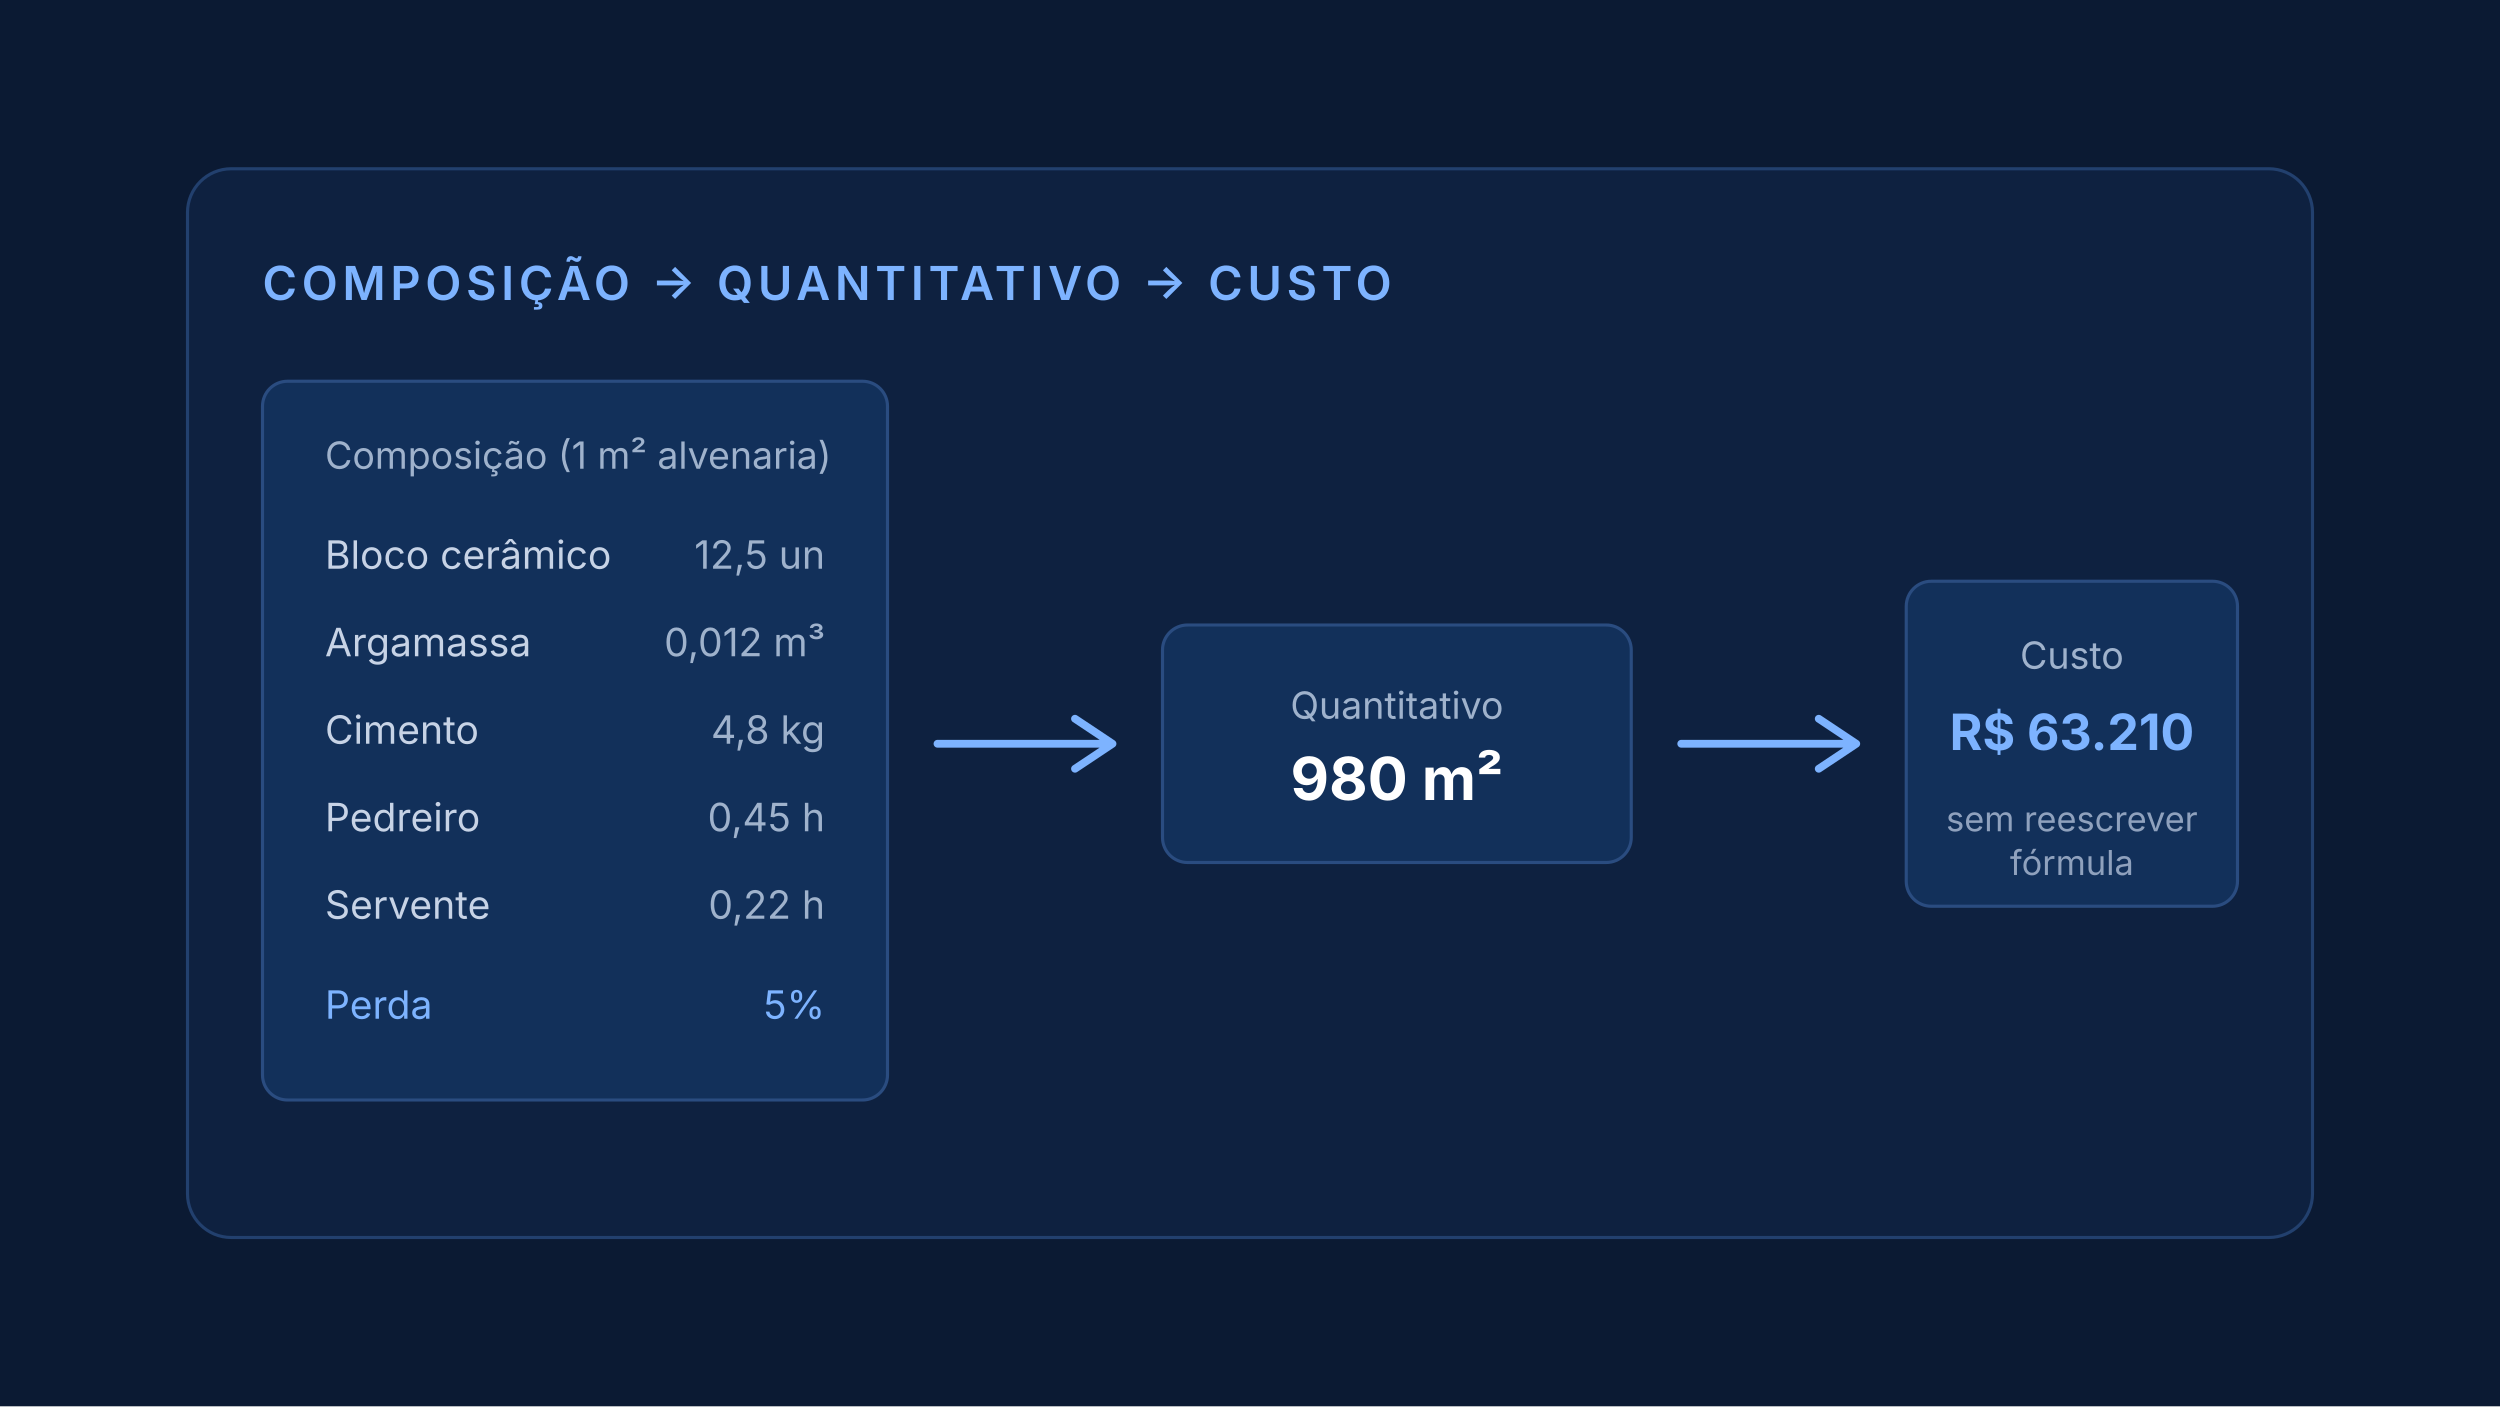
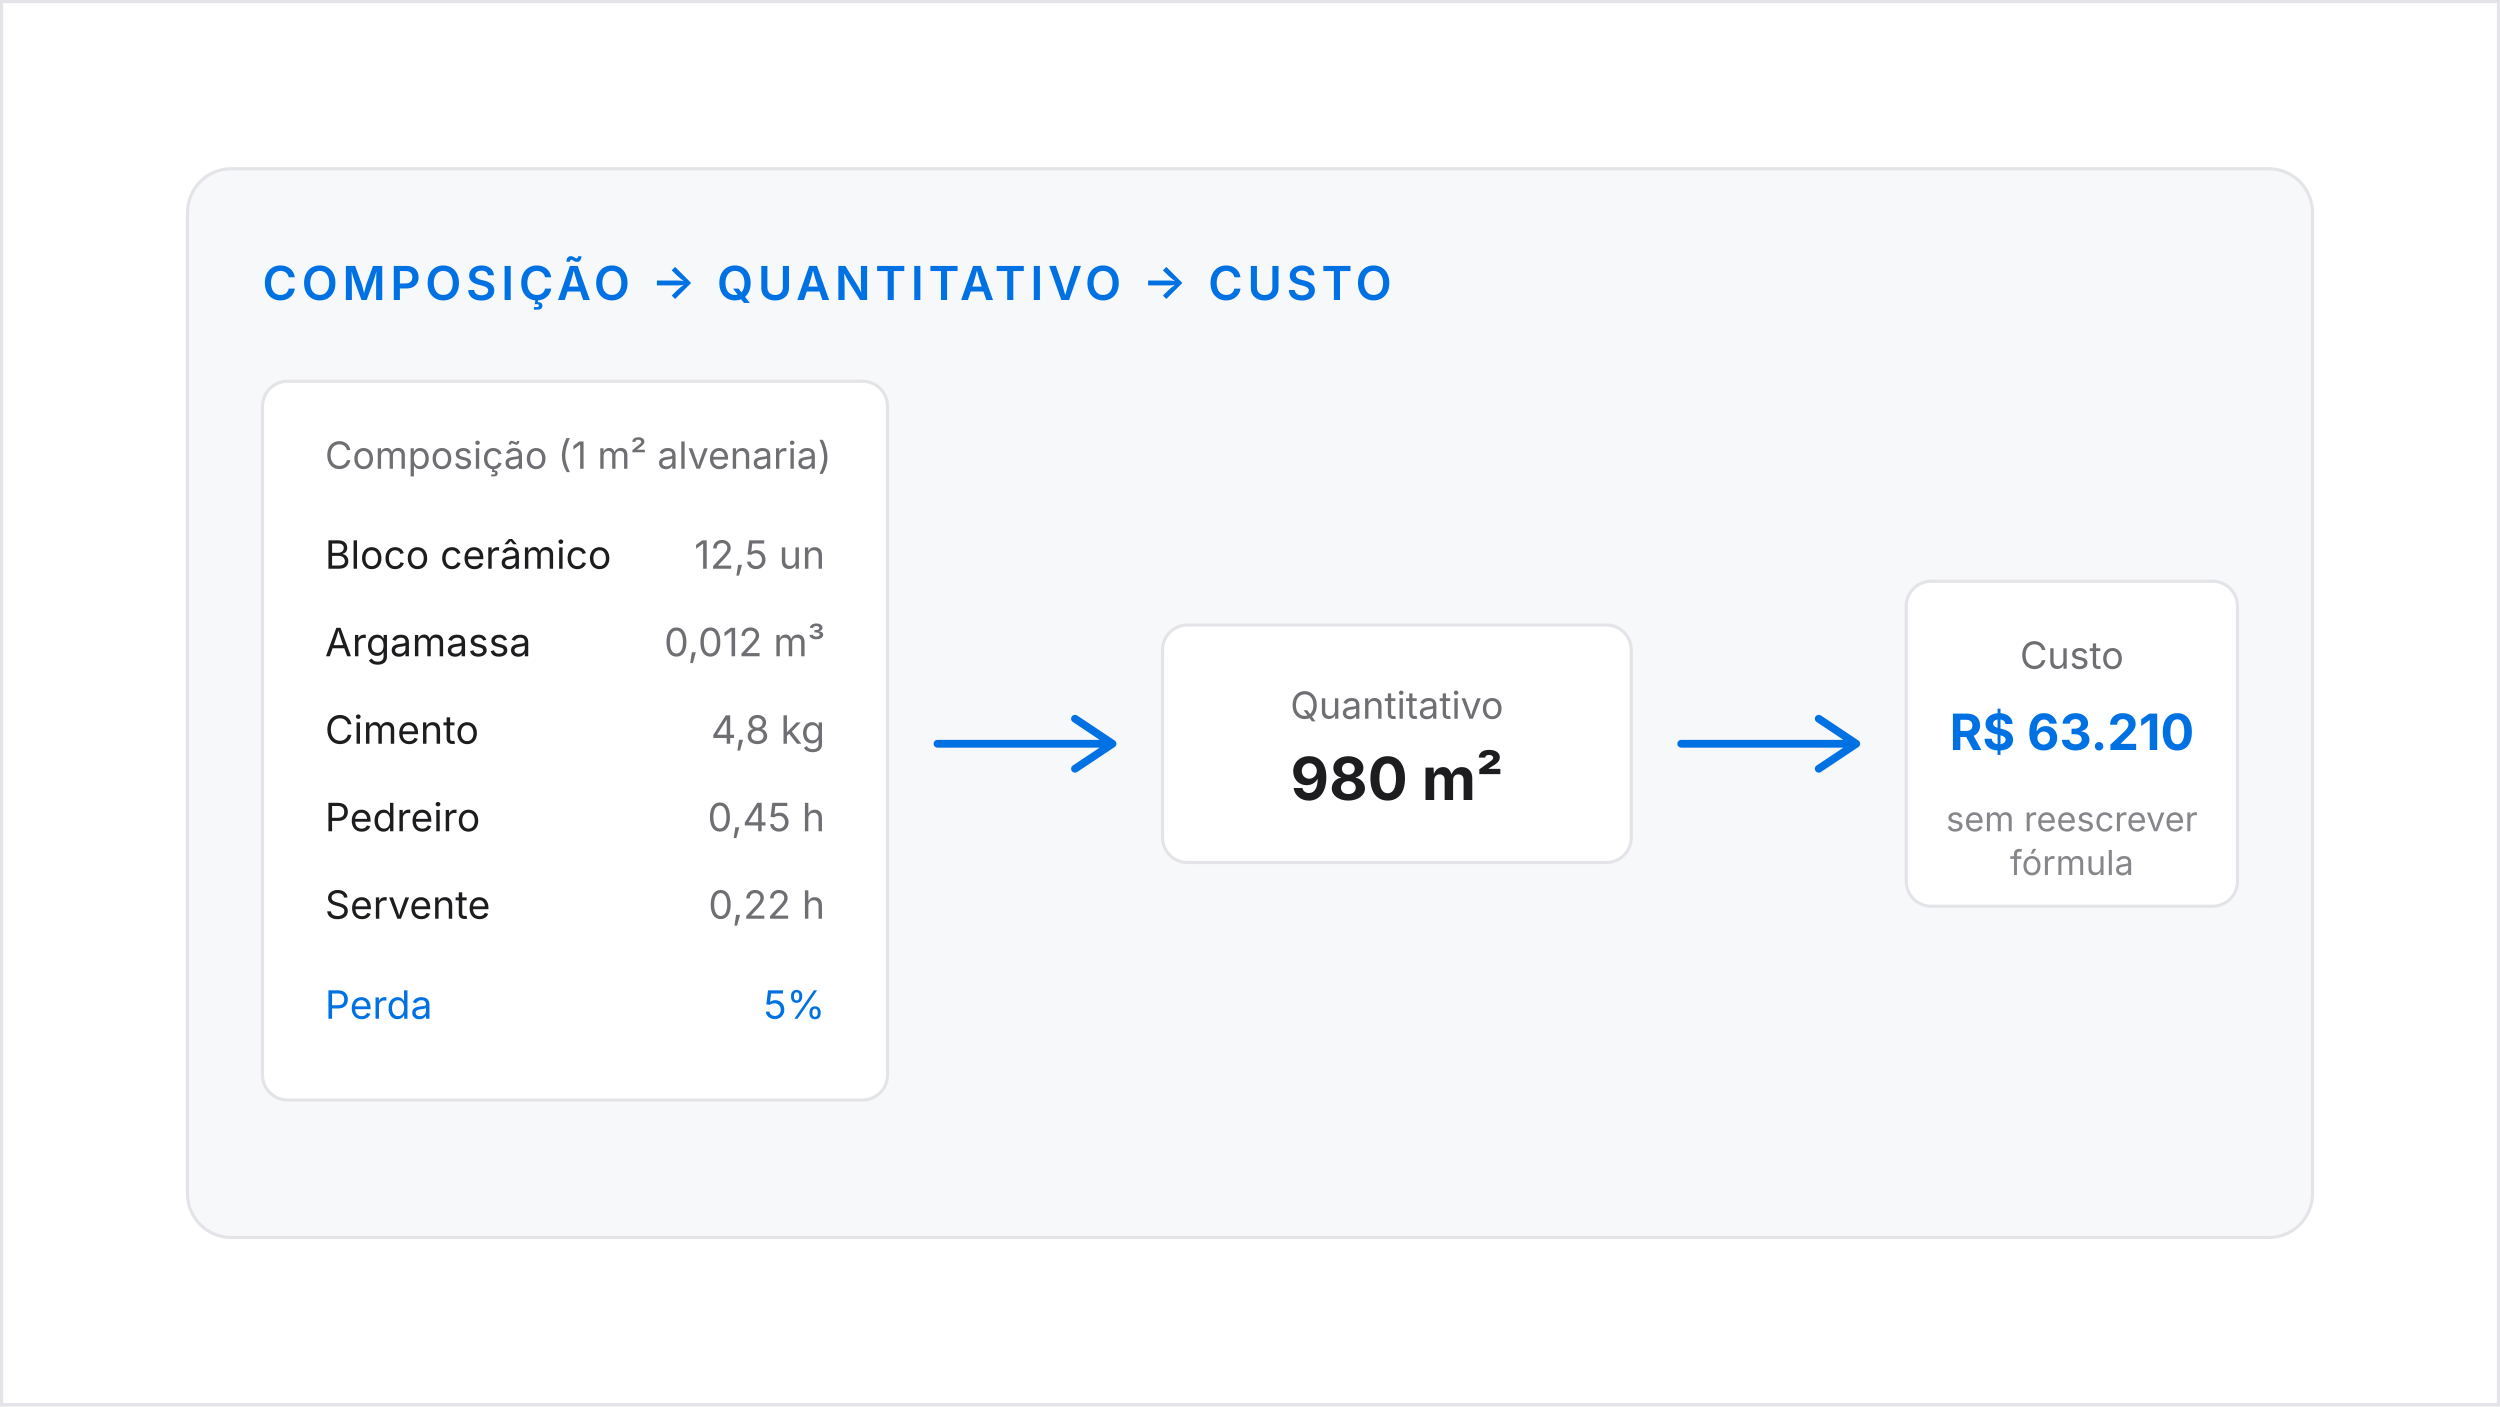
<svg xmlns="http://www.w3.org/2000/svg" viewBox="0 0 800 450" role="img" aria-label="Orçar obra rápido pela composição">
-   <rect width="800" height="450" fill="#0b1a33" />
-   <rect x="60" y="54" width="680" height="342" rx="14" fill="#0e2140" stroke="#22406e" />
-   <text x="84" y="96" fill="#7db3ff" font-family="Inter,Arial,sans-serif" font-size="15" font-weight="600" letter-spacing="1.5">COMPOSIÇÃO → QUANTITATIVO → CUSTO</text>
-   <rect x="84" y="122" width="200" height="230" rx="8" fill="#12305a" stroke="#2a4c80" />
-   <text x="104" y="150" fill="#9fb2cc" font-family="Inter,Arial,sans-serif" font-size="12">Composição (1 m² alvenaria)</text>
-   <g font-family="Inter,Arial,sans-serif" font-size="12.5" fill="#c7d3e6">
+   <rect width="800" height="450" fill="#ffffff" />
+   <rect x="0.5" y="0.5" width="799" height="449" fill="none" stroke="#e3e3e8" />
+   <rect x="60" y="54" width="680" height="342" rx="14" fill="#f7f8fa" stroke="#e3e3e8" />
+   <text x="84" y="96" fill="#0071e3" font-family="Inter,Arial,sans-serif" font-size="15" font-weight="600" letter-spacing="1.5">COMPOSIÇÃO → QUANTITATIVO → CUSTO</text>
+   <rect x="84" y="122" width="200" height="230" rx="8" fill="#ffffff" stroke="#e3e3e8" />
+   <text x="104" y="150" fill="#6e6e73" font-family="Inter,Arial,sans-serif" font-size="12">Composição (1 m² alvenaria)</text>
+   <g font-family="Inter,Arial,sans-serif" font-size="12.5" fill="#1d1d1f">
    <text x="104" y="182">Bloco cerâmico</text>
-     <text x="264" y="182" text-anchor="end" fill="#9fb2cc">12,5 un</text>
+     <text x="264" y="182" text-anchor="end" fill="#6e6e73">12,5 un</text>
    <text x="104" y="210">Argamassa</text>
-     <text x="264" y="210" text-anchor="end" fill="#9fb2cc">0,012 m³</text>
+     <text x="264" y="210" text-anchor="end" fill="#6e6e73">0,012 m³</text>
    <text x="104" y="238">Cimento</text>
-     <text x="264" y="238" text-anchor="end" fill="#9fb2cc">4,8 kg</text>
+     <text x="264" y="238" text-anchor="end" fill="#6e6e73">4,8 kg</text>
    <text x="104" y="266">Pedreiro</text>
-     <text x="264" y="266" text-anchor="end" fill="#9fb2cc">0,45 h</text>
+     <text x="264" y="266" text-anchor="end" fill="#6e6e73">0,45 h</text>
    <text x="104" y="294">Servente</text>
-     <text x="264" y="294" text-anchor="end" fill="#9fb2cc">0,22 h</text>
-     <text x="104" y="326" fill="#7db3ff">Perda</text>
-     <text x="264" y="326" text-anchor="end" fill="#7db3ff">5%</text>
+     <text x="264" y="294" text-anchor="end" fill="#6e6e73">0,22 h</text>
+     <text x="104" y="326" fill="#0071e3">Perda</text>
+     <text x="264" y="326" text-anchor="end" fill="#0071e3">5%</text>
  </g>
-   <path d="M300 238 h56 m0 0 l-12 -8 m12 8 l-12 8" stroke="#7db3ff" stroke-width="2.5" fill="none" stroke-linecap="round" />
-   <rect x="372" y="200" width="150" height="76" rx="8" fill="#12305a" stroke="#2a4c80" />
-   <text x="447" y="230" fill="#9fb2cc" font-family="Inter,Arial,sans-serif" font-size="12" text-anchor="middle">Quantitativo</text>
-   <text x="447" y="256" fill="#ffffff" font-family="Inter,Arial,sans-serif" font-size="19" font-weight="700" text-anchor="middle">980 m²</text>
-   <path d="M538 238 h56 m0 0 l-12 -8 m12 8 l-12 8" stroke="#7db3ff" stroke-width="2.5" fill="none" stroke-linecap="round" />
-   <rect x="610" y="186" width="106" height="104" rx="8" fill="#12305a" stroke="#2a4c80" />
-   <text x="663" y="214" fill="#9fb2cc" font-family="Inter,Arial,sans-serif" font-size="12" text-anchor="middle">Custo</text>
-   <text x="663" y="240" fill="#7db3ff" font-family="Inter,Arial,sans-serif" font-size="16" font-weight="700" text-anchor="middle">R$ 63.210</text>
-   <text x="663" y="266" fill="#8fa1bd" font-family="Inter,Arial,sans-serif" font-size="11" text-anchor="middle">sem reescrever</text>
-   <text x="663" y="280" fill="#8fa1bd" font-family="Inter,Arial,sans-serif" font-size="11" text-anchor="middle">fórmula</text>
+   <path d="M300 238 h56 m0 0 l-12 -8 m12 8 l-12 8" stroke="#0071e3" stroke-width="2.5" fill="none" stroke-linecap="round" />
+   <rect x="372" y="200" width="150" height="76" rx="8" fill="#ffffff" stroke="#e3e3e8" />
+   <text x="447" y="230" fill="#6e6e73" font-family="Inter,Arial,sans-serif" font-size="12" text-anchor="middle">Quantitativo</text>
+   <text x="447" y="256" fill="#1d1d1f" font-family="Inter,Arial,sans-serif" font-size="19" font-weight="700" text-anchor="middle">980 m²</text>
+   <path d="M538 238 h56 m0 0 l-12 -8 m12 8 l-12 8" stroke="#0071e3" stroke-width="2.5" fill="none" stroke-linecap="round" />
+   <rect x="610" y="186" width="106" height="104" rx="8" fill="#ffffff" stroke="#e3e3e8" />
+   <text x="663" y="214" fill="#6e6e73" font-family="Inter,Arial,sans-serif" font-size="12" text-anchor="middle">Custo</text>
+   <text x="663" y="240" fill="#0071e3" font-family="Inter,Arial,sans-serif" font-size="16" font-weight="700" text-anchor="middle">R$ 63.210</text>
+   <text x="663" y="266" fill="#86868b" font-family="Inter,Arial,sans-serif" font-size="11" text-anchor="middle">sem reescrever</text>
+   <text x="663" y="280" fill="#86868b" font-family="Inter,Arial,sans-serif" font-size="11" text-anchor="middle">fórmula</text>
</svg>
